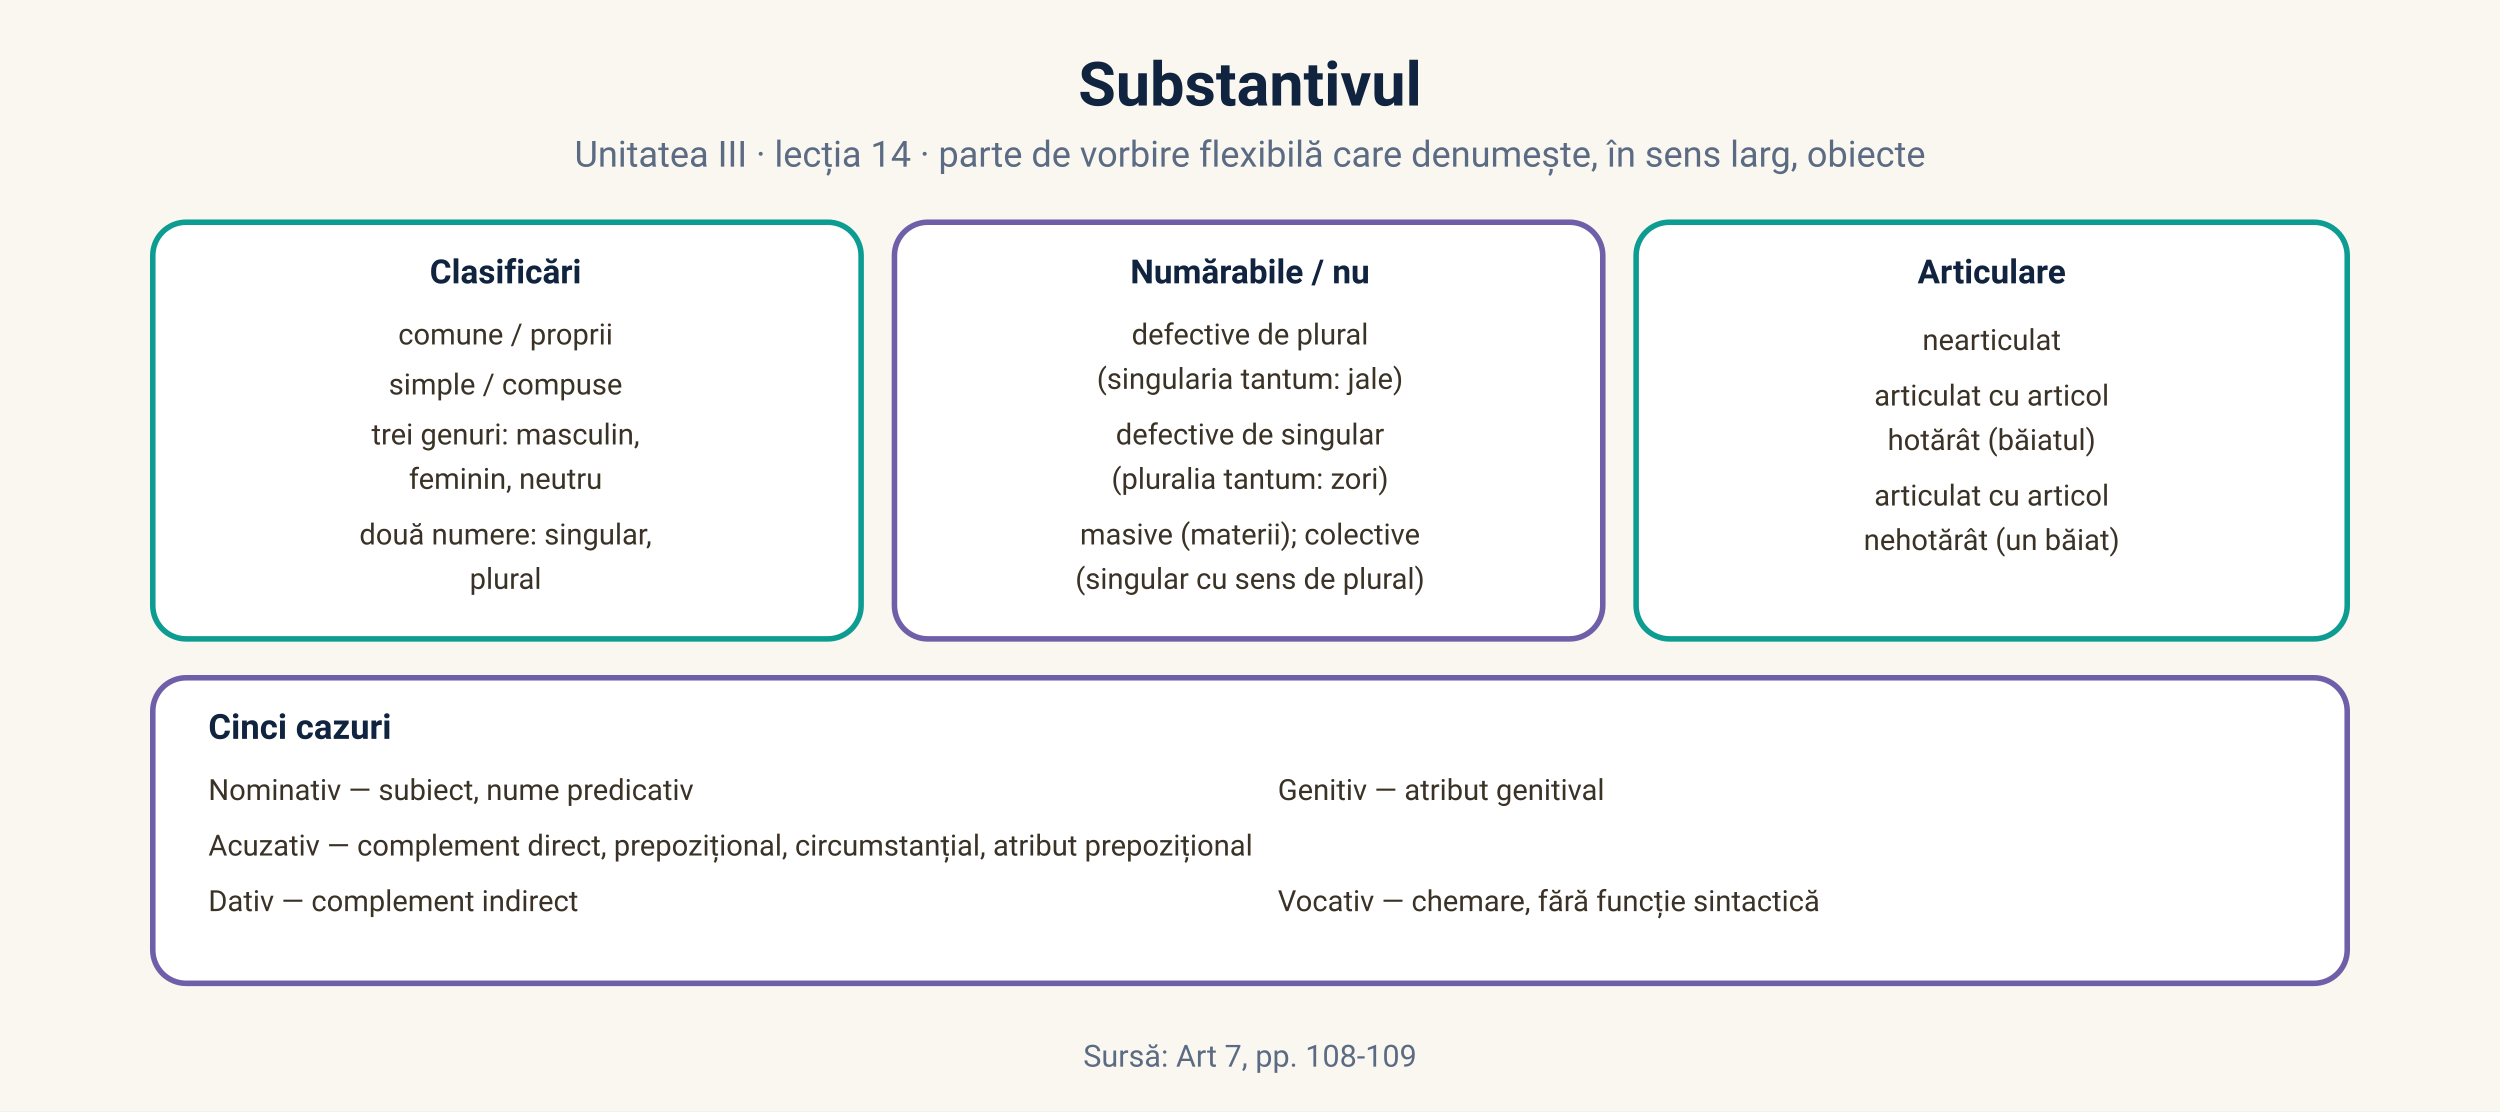
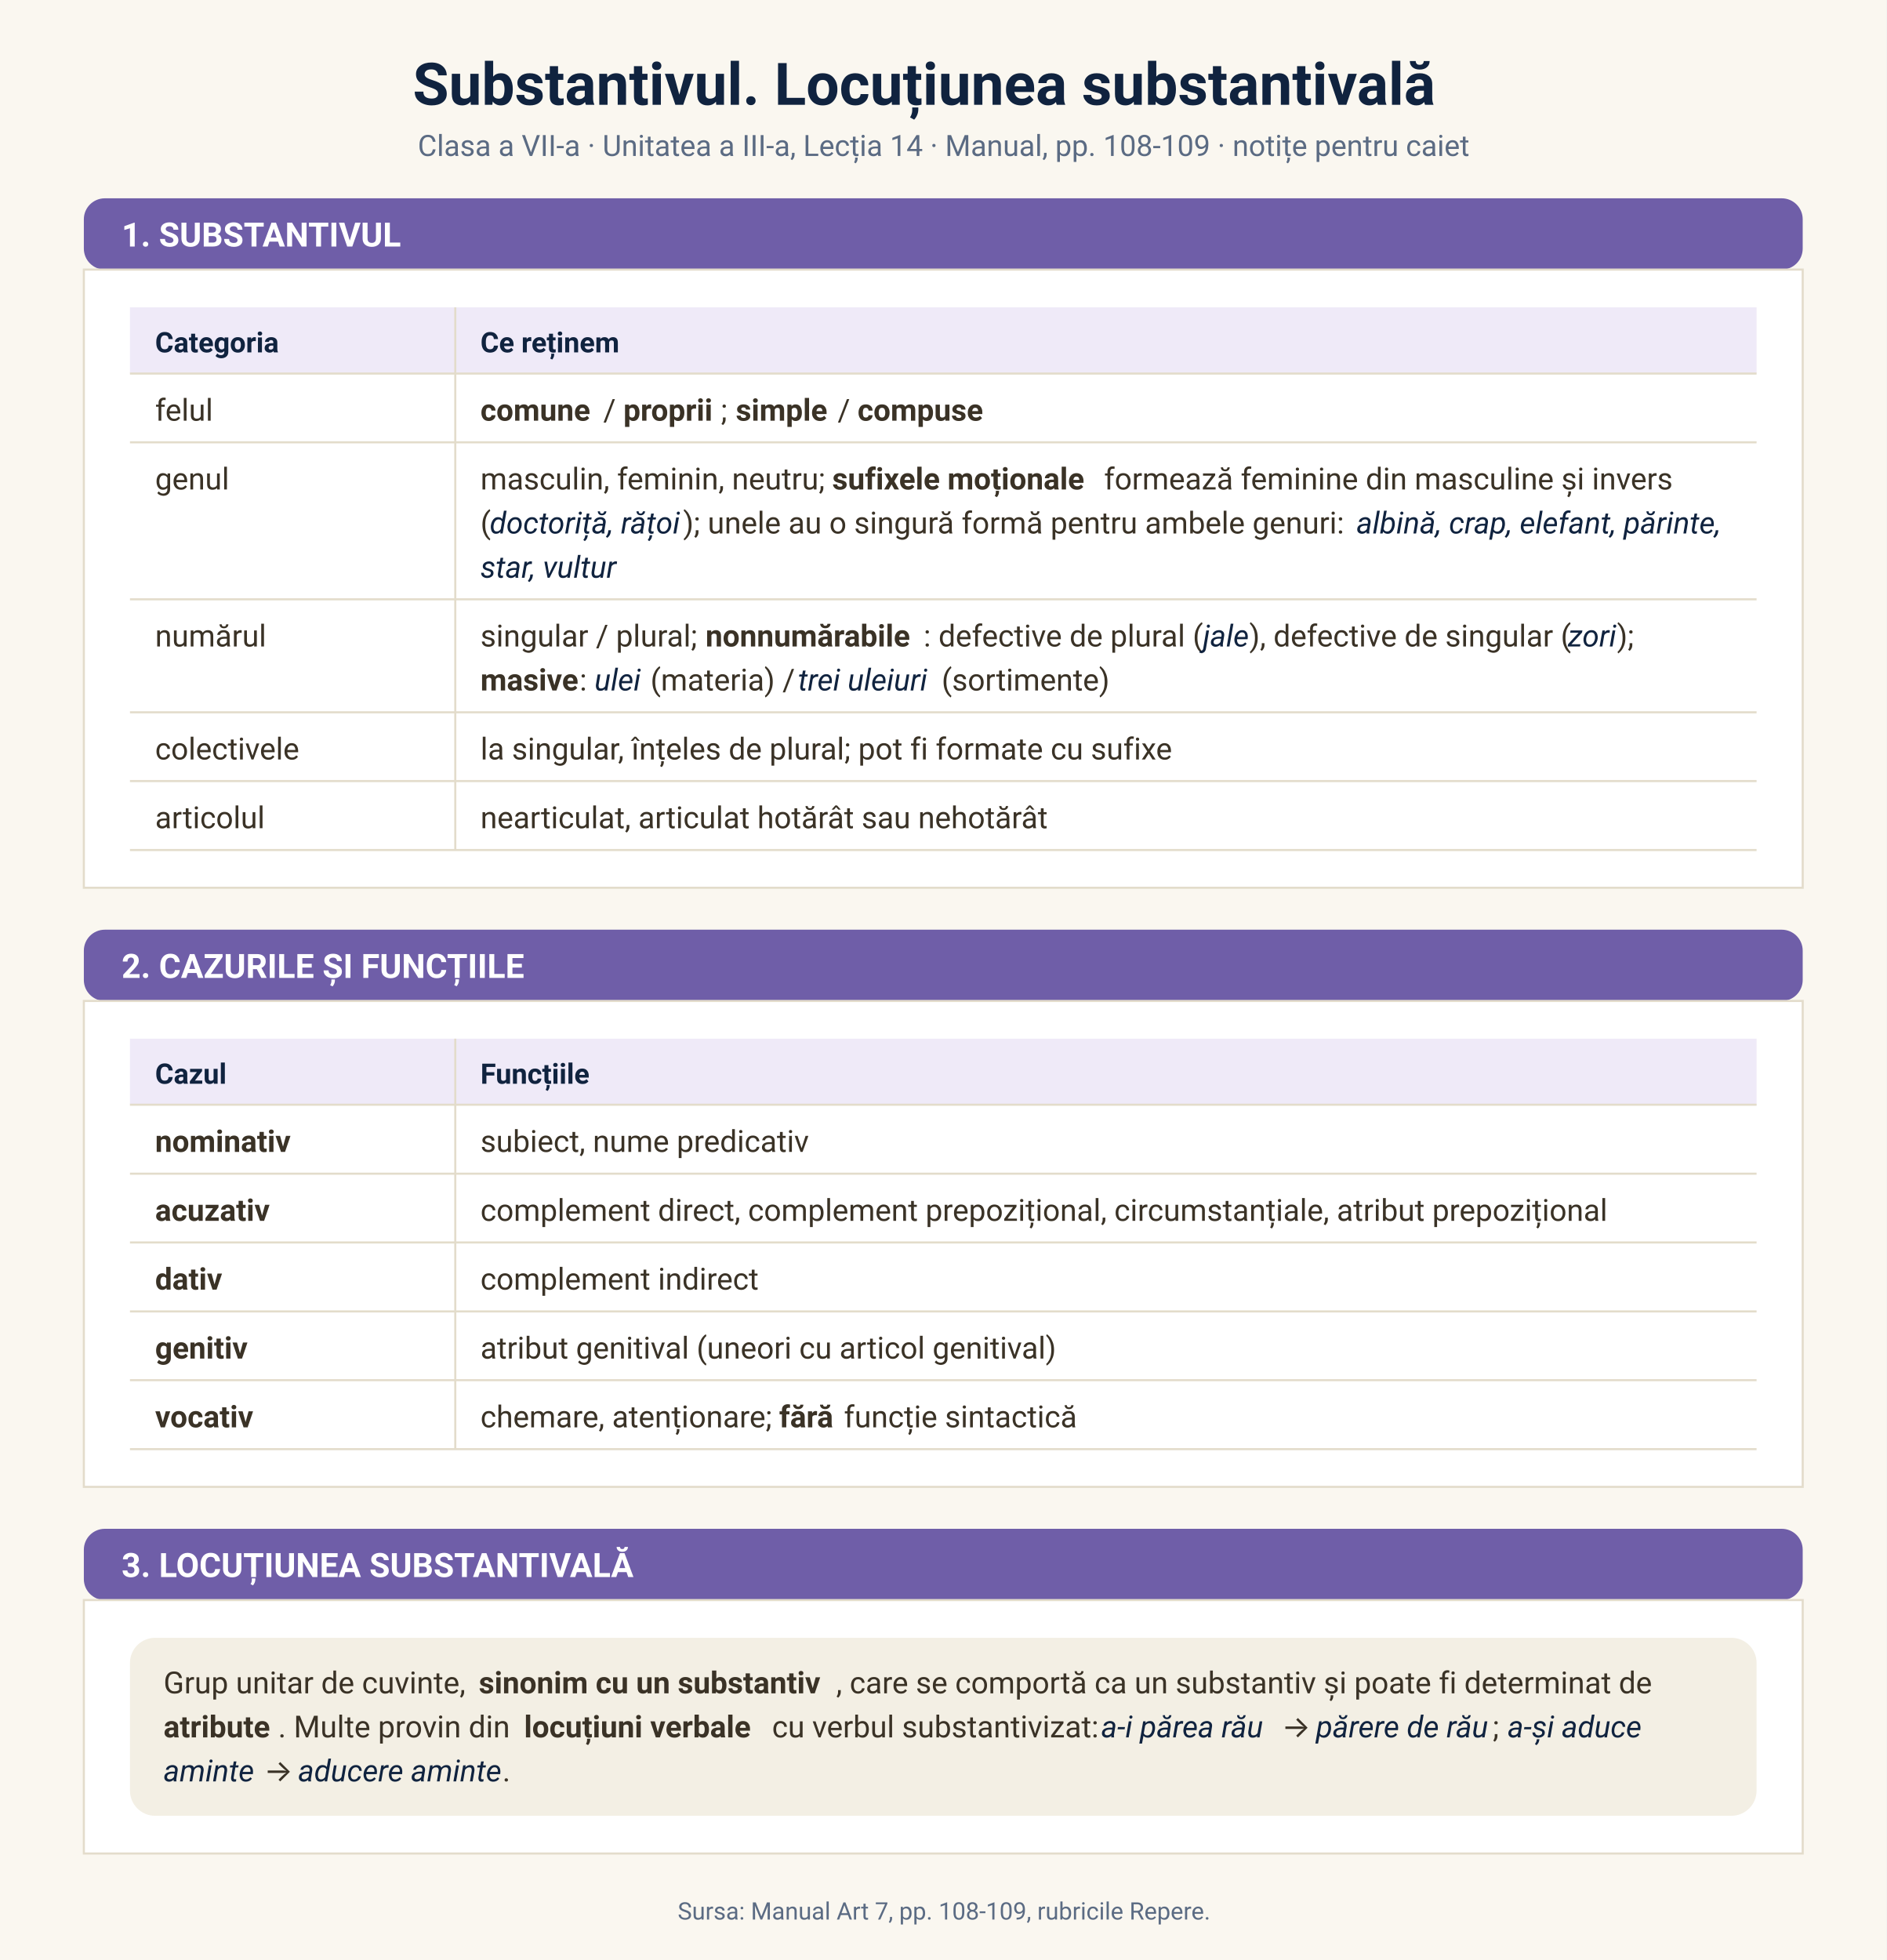
- <svg xmlns="http://www.w3.org/2000/svg" viewBox="0 0 900 400" font-family="'Segoe UI', 'Plus Jakarta Sans', -apple-system, Roboto, sans-serif">
-   <rect width="900" height="400" fill="#faf7f0" />
-   <text x="450" y="38" text-anchor="middle" font-size="22" font-weight="700" fill="#10233f">Substantivul</text>
-   <text x="450" y="60" text-anchor="middle" font-size="13" fill="#5b6b83">Unitatea III · lecția 14 · parte de vorbire flexibilă care denumește, în sens larg, obiecte</text>
-   <g font-size="10.5" fill="#3a3226">
-     <rect x="55" y="80" width="255" height="150" rx="12" fill="#ffffff" stroke="#0d9c92" stroke-width="2" />
-     <text x="182" y="102" text-anchor="middle" font-size="12" font-weight="700" fill="#10233f">Clasificări</text>
-     <text x="182" y="124" text-anchor="middle">comune / proprii</text>
-     <text x="182" y="142" text-anchor="middle">simple / compuse</text>
-     <text x="182" y="160" text-anchor="middle">trei genuri: masculin,</text>
-     <text x="182" y="176" text-anchor="middle">feminin, neutru</text>
-     <text x="182" y="196" text-anchor="middle">două numere: singular,</text>
-     <text x="182" y="212" text-anchor="middle">plural</text>
-     <rect x="322" y="80" width="255" height="150" rx="12" fill="#ffffff" stroke="#6f5ea8" stroke-width="2" />
-     <text x="450" y="102" text-anchor="middle" font-size="12" font-weight="700" fill="#10233f">Numărabile / nu</text>
-     <text x="450" y="124" text-anchor="middle">defective de plural</text>
-     <text x="450" y="140" text-anchor="middle">(singularia tantum: jale)</text>
-     <text x="450" y="160" text-anchor="middle">defective de singular</text>
-     <text x="450" y="176" text-anchor="middle">(pluralia tantum: zori)</text>
-     <text x="450" y="196" text-anchor="middle">masive (materii); colective</text>
-     <text x="450" y="212" text-anchor="middle">(singular cu sens de plural)</text>
-     <rect x="589" y="80" width="256" height="150" rx="12" fill="#ffffff" stroke="#0d9c92" stroke-width="2" />
-     <text x="717" y="102" text-anchor="middle" font-size="12" font-weight="700" fill="#10233f">Articulare</text>
-     <text x="717" y="126" text-anchor="middle">nearticulat</text>
-     <text x="717" y="146" text-anchor="middle">articulat cu articol</text>
-     <text x="717" y="162" text-anchor="middle">hotărât (băiatul)</text>
-     <text x="717" y="182" text-anchor="middle">articulat cu articol</text>
-     <text x="717" y="198" text-anchor="middle">nehotărât (un băiat)</text>
-   </g>
-   <rect x="55" y="244" width="790" height="110" rx="12" fill="#ffffff" stroke="#6f5ea8" stroke-width="2" />
-   <text x="75" y="266" font-size="12.5" font-weight="700" fill="#10233f">Cinci cazuri</text>
-   <text font-size="10.5" fill="#3a3226">
-     <tspan x="75" y="288">Nominativ — subiect, nume predicativ</tspan>
-     <tspan x="460" y="288">Genitiv — atribut genitival</tspan>
-   </text>
-   <text font-size="10.5" fill="#3a3226">
-     <tspan x="75" y="308">Acuzativ — complement direct, prepozițional, circumstanțial, atribut prepozițional</tspan>
-   </text>
-   <text font-size="10.5" fill="#3a3226">
-     <tspan x="75" y="328">Dativ — complement indirect</tspan>
-     <tspan x="460" y="328">Vocativ — chemare, fără funcție sintactică</tspan>
-   </text>
-   <text x="450" y="384" text-anchor="middle" font-size="11" fill="#5b6b83">Sursă: Art 7, pp. 108-109</text>
+ <svg xmlns="http://www.w3.org/2000/svg" viewBox="0 0 900 935" font-family="'Segoe UI', 'Plus Jakarta Sans', -apple-system, Roboto, sans-serif">
+   <rect width="900" height="935" fill="#faf7f0" />
+   <text x="196.9" y="50.0" font-size="28" fill="#10233f" font-weight="700" textLength="506.8" lengthAdjust="spacing">Substantivul. Locuțiunea substantivală</text>
+   <text x="199.3" y="74.4" font-size="14" fill="#5b6b83" textLength="501.5" lengthAdjust="spacing">Clasa a VII-a · Unitatea a III-a, Lecția 14 · Manual, pp. 108-109 · notițe pentru caiet</text>
+   <rect x="40" y="94.6" width="820" height="34" rx="10" fill="#6f5ea8" />
+   <text x="58" y="117.6" font-size="16" font-weight="700" fill="#ffffff">1. SUBSTANTIVUL</text>
+   <rect x="40" y="128.6" width="820" height="294.9" fill="#ffffff" stroke="#e3dccb" />
+   <rect x="62.0" y="146.6" width="776.0" height="31.6" fill="#efeaf8" />
+   <text x="74.0" y="168.1" font-size="13.5" fill="#10233f" font-weight="700" textLength="61.3" lengthAdjust="spacing">Categoria</text>
+   <text x="229.2" y="168.1" font-size="13.5" fill="#10233f" font-weight="700" textLength="69.1" lengthAdjust="spacing">Ce reținem</text>
+   <line x1="62.0" y1="178.2" x2="838.0" y2="178.2" stroke="#e3dccb" />
+   <text x="74.0" y="200.7" font-size="14.5" fill="#3a3226" textLength="27.3" lengthAdjust="spacing">felul</text>
+   <text x="229.2" y="200.7" font-size="14.5" fill="#3a3226" font-weight="700" textLength="54.7" lengthAdjust="spacing">comune</text>
+   <text x="287.8" y="200.7" font-size="14.5" fill="#3a3226" textLength="5.7" lengthAdjust="spacing">/</text>
+   <text x="297.4" y="200.7" font-size="14.5" fill="#3a3226" font-weight="700" textLength="46.5" lengthAdjust="spacing">proprii</text>
+   <text x="343.9" y="200.7" font-size="14.5" fill="#3a3226" textLength="3.2" lengthAdjust="spacing">;</text>
+   <text x="351.0" y="200.7" font-size="14.5" fill="#3a3226" font-weight="700" textLength="44.7" lengthAdjust="spacing">simple</text>
+   <text x="399.6" y="200.7" font-size="14.5" fill="#3a3226" textLength="5.7" lengthAdjust="spacing">/</text>
+   <text x="409.1" y="200.7" font-size="14.5" fill="#3a3226" font-weight="700" textLength="61.2" lengthAdjust="spacing">compuse</text>
+   <line x1="62.0" y1="211.0" x2="838.0" y2="211.0" stroke="#e3dccb" />
+   <text x="74.0" y="233.5" font-size="14.5" fill="#3a3226" textLength="36.1" lengthAdjust="spacing">genul</text>
+   <text x="229.2" y="233.5" font-size="14.5" fill="#3a3226" textLength="163.8" lengthAdjust="spacing">masculin, feminin, neutru;</text>
+   <text x="397.0" y="233.5" font-size="14.5" fill="#3a3226" font-weight="700" textLength="125.9" lengthAdjust="spacing">sufixele moționale</text>
+   <text x="526.7" y="233.5" font-size="14.5" fill="#3a3226" textLength="265.5" lengthAdjust="spacing">formează feminine din masculine și invers</text>
+   <text x="229.2" y="254.5" font-size="14.5" fill="#3a3226" textLength="4.3" lengthAdjust="spacing">(</text>
+   <text x="233.6" y="254.5" font-size="14.5" fill="#10233f" font-style="italic" textLength="92.4" lengthAdjust="spacing">doctoriță, rățoi</text>
+   <text x="325.9" y="254.5" font-size="14.5" fill="#3a3226" textLength="317.3" lengthAdjust="spacing">); unele au o singură formă pentru ambele genuri:</text>
+   <text x="647.1" y="254.5" font-size="14.5" fill="#10233f" font-style="italic" textLength="178.3" lengthAdjust="spacing">albină, crap, elefant, părinte,</text>
+   <text x="229.2" y="275.6" font-size="14.5" fill="#10233f" font-style="italic" textLength="67.3" lengthAdjust="spacing">star, vultur</text>
+   <line x1="62.0" y1="285.9" x2="838.0" y2="285.9" stroke="#e3dccb" />
+   <text x="74.0" y="308.4" font-size="14.5" fill="#3a3226" textLength="53.2" lengthAdjust="spacing">numărul</text>
+   <text x="229.2" y="308.4" font-size="14.5" fill="#3a3226" textLength="103.5" lengthAdjust="spacing">singular / plural;</text>
+   <text x="336.6" y="308.4" font-size="14.5" fill="#3a3226" font-weight="700" textLength="104.0" lengthAdjust="spacing">nonnumărabile</text>
+   <text x="440.6" y="308.4" font-size="14.5" fill="#3a3226" textLength="133.3" lengthAdjust="spacing">: defective de plural (</text>
+   <text x="573.9" y="308.4" font-size="14.5" fill="#10233f" font-style="italic" textLength="22.2" lengthAdjust="spacing">jale</text>
+   <text x="596.0" y="308.4" font-size="14.5" fill="#3a3226" textLength="152.0" lengthAdjust="spacing">), defective de singular (</text>
+   <text x="748.0" y="308.4" font-size="14.5" fill="#10233f" font-style="italic" textLength="23.3" lengthAdjust="spacing">zori</text>
+   <text x="771.4" y="308.4" font-size="14.5" fill="#3a3226" textLength="7.5" lengthAdjust="spacing">);</text>
+   <text x="229.2" y="329.4" font-size="14.5" fill="#3a3226" font-weight="700" textLength="47.3" lengthAdjust="spacing">masive</text>
+   <text x="276.5" y="329.4" font-size="14.5" fill="#3a3226" textLength="3.2" lengthAdjust="spacing">:</text>
+   <text x="283.6" y="329.4" font-size="14.5" fill="#10233f" font-style="italic" textLength="22.8" lengthAdjust="spacing">ulei</text>
+   <text x="310.3" y="329.4" font-size="14.5" fill="#3a3226" textLength="66.6" lengthAdjust="spacing">(materia) /</text>
+   <text x="380.7" y="329.4" font-size="14.5" fill="#10233f" font-style="italic" textLength="64.5" lengthAdjust="spacing">trei uleiuri</text>
+   <text x="449.2" y="329.4" font-size="14.5" fill="#3a3226" textLength="77.6" lengthAdjust="spacing">(sortimente)</text>
+   <line x1="62.0" y1="339.8" x2="838.0" y2="339.8" stroke="#e3dccb" />
+   <text x="74.0" y="362.3" font-size="14.5" fill="#3a3226" textLength="66.8" lengthAdjust="spacing">colectivele</text>
+   <text x="229.2" y="362.3" font-size="14.5" fill="#3a3226" textLength="328.7" lengthAdjust="spacing">la singular, înțeles de plural; pot fi formate cu sufixe</text>
+   <line x1="62.0" y1="372.6" x2="838.0" y2="372.6" stroke="#e3dccb" />
+   <text x="74.0" y="395.1" font-size="14.5" fill="#3a3226" textLength="51.3" lengthAdjust="spacing">articolul</text>
+   <text x="229.2" y="395.1" font-size="14.5" fill="#3a3226" textLength="268.6" lengthAdjust="spacing">nearticulat, articulat hotărât sau nehotărât</text>
+   <line x1="62.0" y1="405.5" x2="838.0" y2="405.5" stroke="#e3dccb" />
+   <line x1="217.2" y1="146.6" x2="217.2" y2="405.5" stroke="#e3dccb" />
+   <rect x="40" y="443.5" width="820" height="34" rx="10" fill="#6f5ea8" />
+   <text x="58" y="466.5" font-size="16" font-weight="700" fill="#ffffff">2. CAZURILE ȘI FUNCȚIILE</text>
+   <rect x="40" y="477.5" width="820" height="231.8" fill="#ffffff" stroke="#e3dccb" />
+   <rect x="62.0" y="495.5" width="776.0" height="31.6" fill="#efeaf8" />
+   <text x="74.0" y="517.0" font-size="13.5" fill="#10233f" font-weight="700" textLength="34.2" lengthAdjust="spacing">Cazul</text>
+   <text x="229.2" y="517.0" font-size="13.5" fill="#10233f" font-weight="700" textLength="53.9" lengthAdjust="spacing">Funcțiile</text>
+   <line x1="62.0" y1="527.0" x2="838.0" y2="527.0" stroke="#e3dccb" />
+   <text x="74.0" y="549.5" font-size="14.5" fill="#3a3226" font-weight="700" textLength="69.3" lengthAdjust="spacing">nominativ</text>
+   <text x="229.2" y="549.5" font-size="14.5" fill="#3a3226" textLength="155.7" lengthAdjust="spacing">subiect, nume predicativ</text>
+   <line x1="62.0" y1="559.9" x2="838.0" y2="559.9" stroke="#e3dccb" />
+   <text x="74.0" y="582.4" font-size="14.5" fill="#3a3226" font-weight="700" textLength="56.0" lengthAdjust="spacing">acuzativ</text>
+   <text x="229.2" y="582.4" font-size="14.5" fill="#3a3226" textLength="537.8" lengthAdjust="spacing">complement direct, complement prepozițional, circumstanțiale, atribut prepozițional</text>
+   <line x1="62.0" y1="592.7" x2="838.0" y2="592.7" stroke="#e3dccb" />
+   <text x="74.0" y="615.2" font-size="14.5" fill="#3a3226" font-weight="700" textLength="34.4" lengthAdjust="spacing">dativ</text>
+   <text x="229.2" y="615.2" font-size="14.5" fill="#3a3226" textLength="132.4" lengthAdjust="spacing">complement indirect</text>
+   <line x1="62.0" y1="625.6" x2="838.0" y2="625.6" stroke="#e3dccb" />
+   <text x="74.0" y="648.1" font-size="14.5" fill="#3a3226" font-weight="700" textLength="47.3" lengthAdjust="spacing">genitiv</text>
+   <text x="229.2" y="648.1" font-size="14.5" fill="#3a3226" textLength="274.8" lengthAdjust="spacing">atribut genitival (uneori cu articol genitival)</text>
+   <line x1="62.0" y1="658.4" x2="838.0" y2="658.4" stroke="#e3dccb" />
+   <text x="74.0" y="680.9" font-size="14.5" fill="#3a3226" font-weight="700" textLength="49.0" lengthAdjust="spacing">vocativ</text>
+   <text x="229.2" y="680.9" font-size="14.5" fill="#3a3226" textLength="138.6" lengthAdjust="spacing">chemare, atenționare;</text>
+   <text x="371.7" y="680.9" font-size="14.5" fill="#3a3226" font-weight="700" textLength="27.0" lengthAdjust="spacing">fără</text>
+   <text x="402.6" y="680.9" font-size="14.5" fill="#3a3226" textLength="106.9" lengthAdjust="spacing">funcție sintactică</text>
+   <line x1="62.0" y1="691.3" x2="838.0" y2="691.3" stroke="#e3dccb" />
+   <line x1="217.2" y1="495.5" x2="217.2" y2="691.3" stroke="#e3dccb" />
+   <rect x="40" y="729.3" width="820" height="34" rx="10" fill="#6f5ea8" />
+   <text x="58" y="752.3" font-size="16" font-weight="700" fill="#ffffff">3. LOCUȚIUNEA SUBSTANTIVALĂ</text>
+   <rect x="40" y="763.3" width="820" height="120.9" fill="#ffffff" stroke="#e3dccb" />
+   <rect x="62.0" y="781.3" width="776.0" height="84.9" rx="12" fill="#f3efe4" />
+   <text x="78.0" y="807.8" font-size="14.5" fill="#3a3226" textLength="146.4" lengthAdjust="spacing">Grup unitar de cuvinte,</text>
+   <text x="228.4" y="807.8" font-size="14.5" fill="#3a3226" font-weight="700" textLength="170.5" lengthAdjust="spacing">sinonim cu un substantiv</text>
+   <text x="398.9" y="807.8" font-size="14.5" fill="#3a3226" textLength="385.1" lengthAdjust="spacing">, care se comportă ca un substantiv și poate fi determinat de</text>
+   <text x="78.0" y="828.8" font-size="14.5" fill="#3a3226" font-weight="700" textLength="54.7" lengthAdjust="spacing">atribute</text>
+   <text x="132.7" y="828.8" font-size="14.5" fill="#3a3226" textLength="113.4" lengthAdjust="spacing">. Multe provin din</text>
+   <text x="250.0" y="828.8" font-size="14.5" fill="#3a3226" font-weight="700" textLength="114.4" lengthAdjust="spacing">locuțiuni verbale</text>
+   <text x="368.3" y="828.8" font-size="14.5" fill="#3a3226" textLength="153.1" lengthAdjust="spacing">cu verbul substantivizat:</text>
+   <text x="525.3" y="828.8" font-size="14.5" fill="#10233f" font-style="italic" textLength="82.2" lengthAdjust="spacing">a-i părea rău</text>
+   <text x="611.4" y="828.8" font-size="14.5" fill="#3a3226" textLength="12.5" lengthAdjust="spacing">→</text>
+   <text x="627.8" y="828.8" font-size="14.5" fill="#10233f" font-style="italic" textLength="84.2" lengthAdjust="spacing">părere de rău</text>
+   <text x="712.1" y="828.8" font-size="14.5" fill="#3a3226" textLength="3.2" lengthAdjust="spacing">;</text>
+   <text x="719.2" y="828.8" font-size="14.5" fill="#10233f" font-style="italic" textLength="64.4" lengthAdjust="spacing">a-și aduce</text>
+   <text x="78.0" y="849.8" font-size="14.5" fill="#10233f" font-style="italic" textLength="43.9" lengthAdjust="spacing">aminte</text>
+   <text x="125.9" y="849.8" font-size="14.5" fill="#3a3226" textLength="12.5" lengthAdjust="spacing">→</text>
+   <text x="142.2" y="849.8" font-size="14.5" fill="#10233f" font-style="italic" textLength="97.4" lengthAdjust="spacing">aducere aminte</text>
+   <text x="239.7" y="849.8" font-size="14.5" fill="#3a3226" textLength="3.2" lengthAdjust="spacing">.</text>
+   <text x="323.3" y="915.7" font-size="11.5" fill="#5b6b83" textLength="253.3" lengthAdjust="spacing">Sursa: Manual Art 7, pp. 108-109, rubricile Repere.</text>
</svg>
